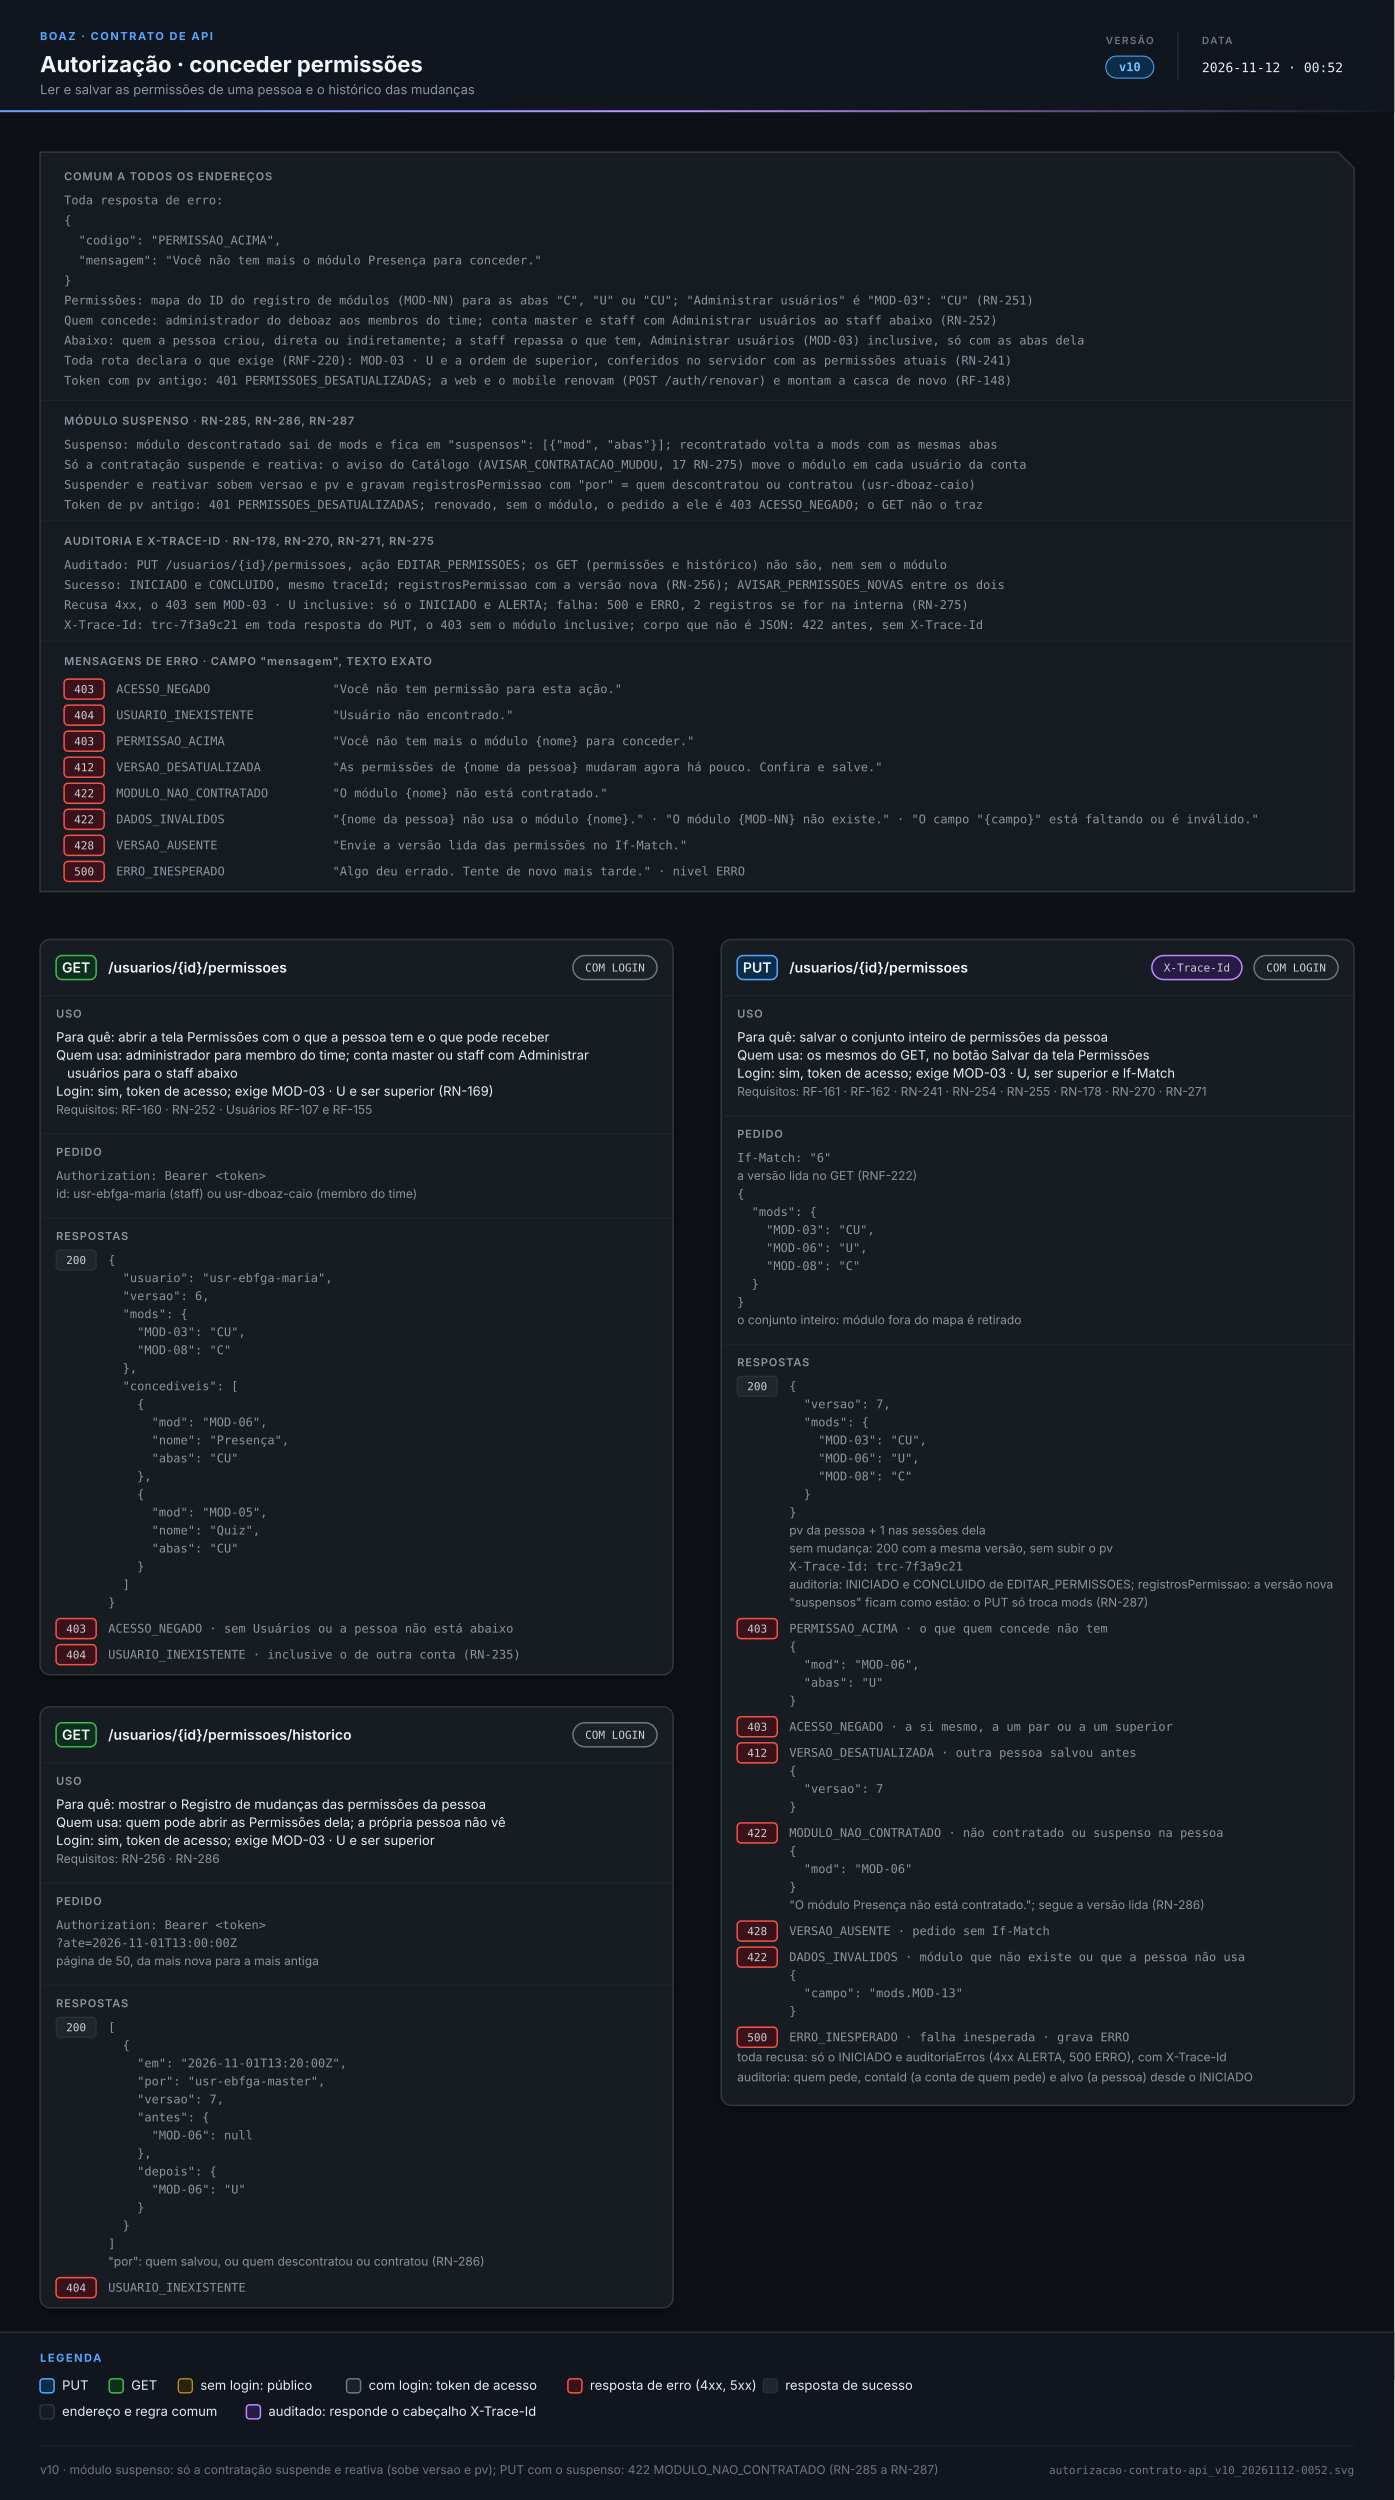
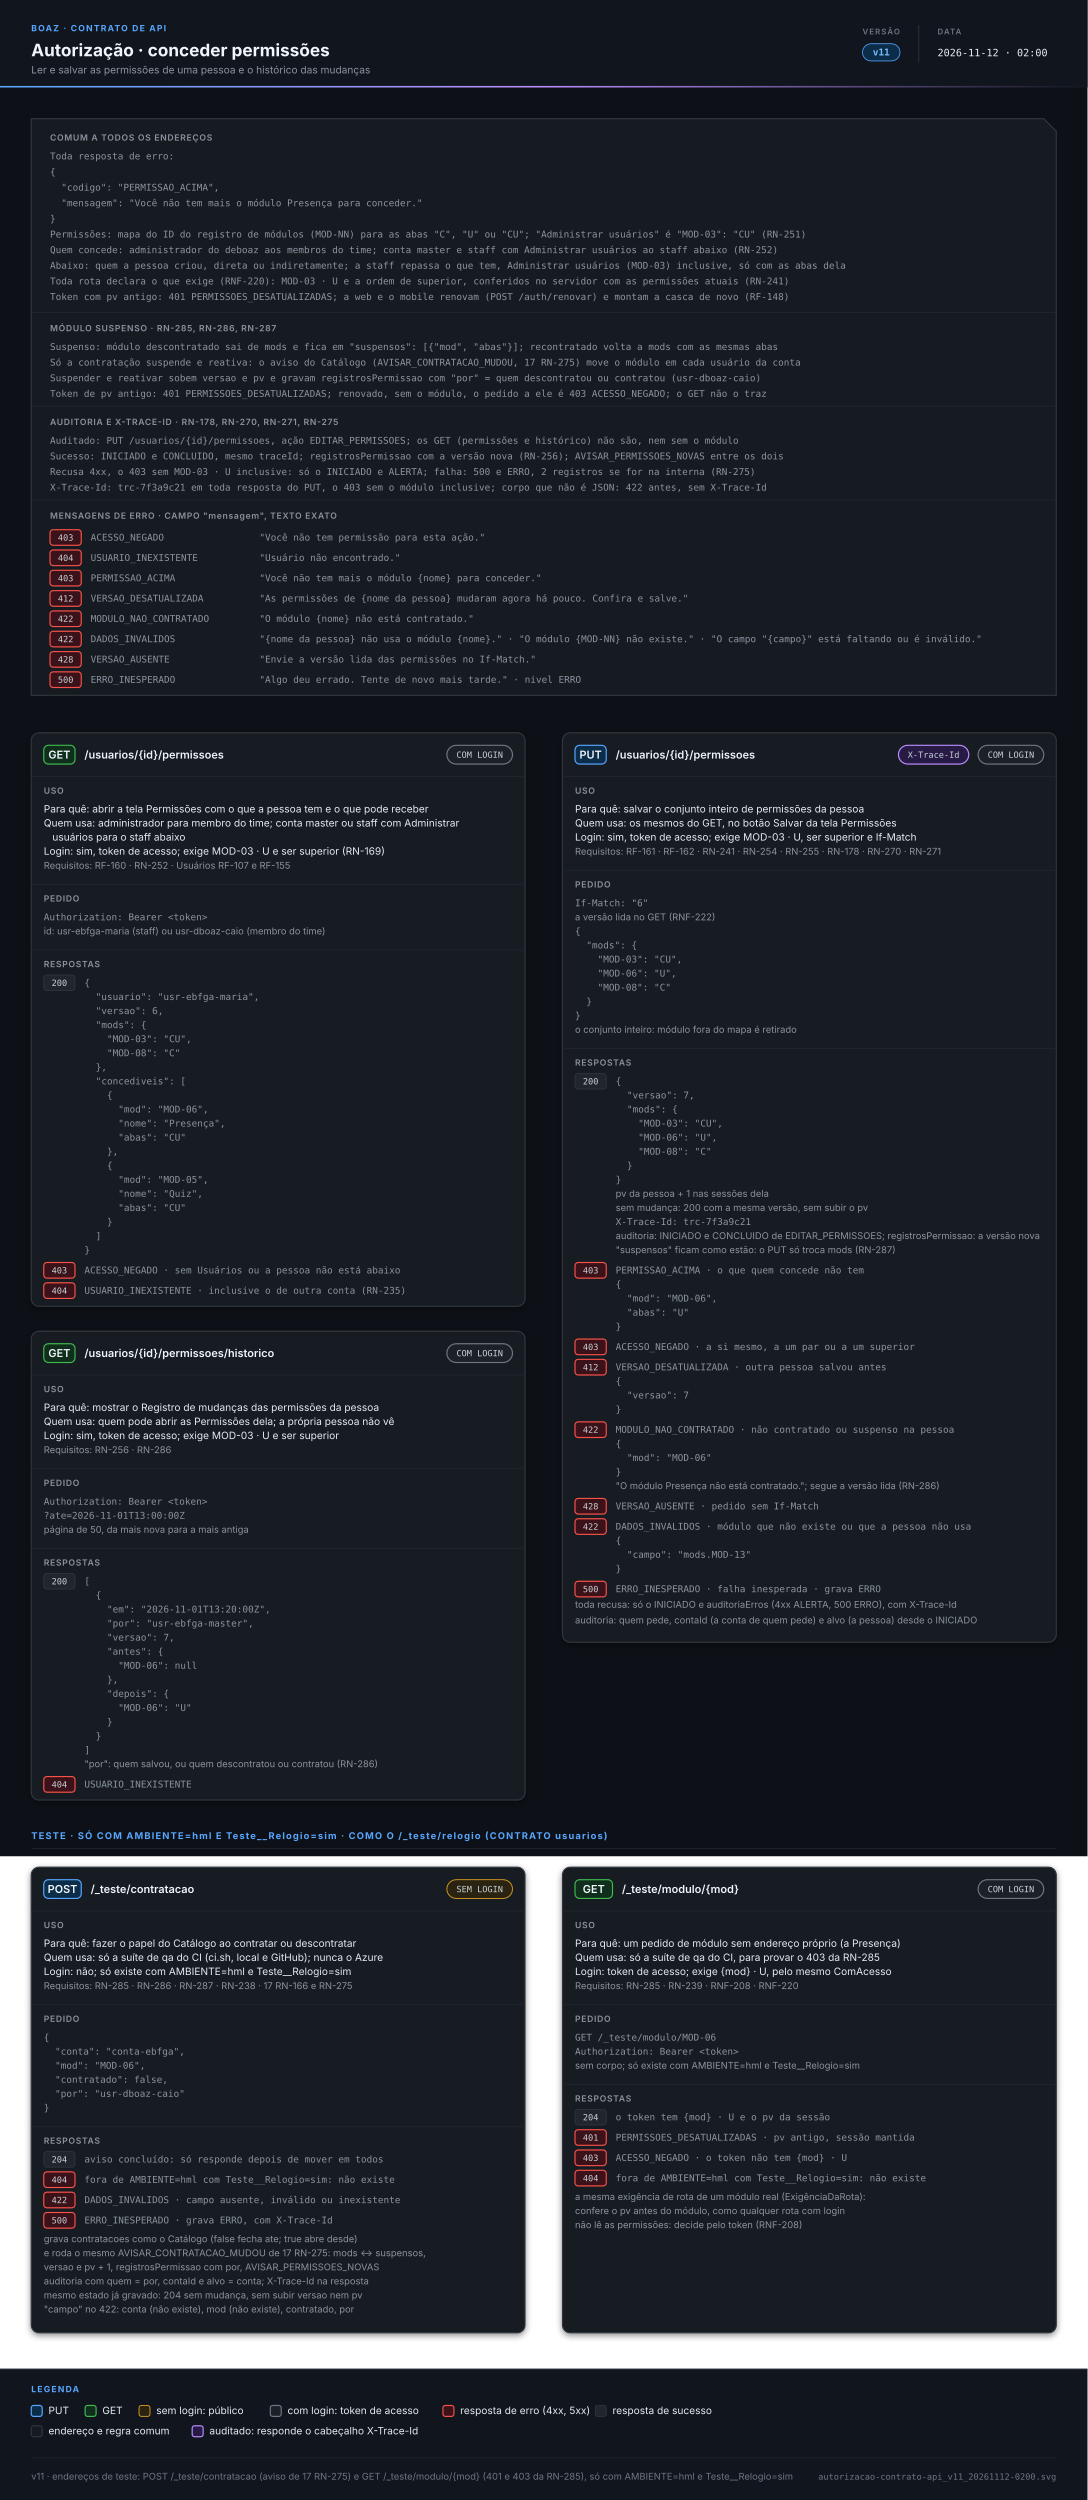
- <svg xmlns="http://www.w3.org/2000/svg" viewBox="0 0 1392 2496" width="1392" height="2496">
+ <svg xmlns="http://www.w3.org/2000/svg" viewBox="0 0 1392 3200" width="1392" height="3200">
  <style>
    /* ── base ─────────────────────────────────────────── */
    .bg            { fill: #0d1117; }
    :root          { background: #0d1117; } /* aberto sozinho no navegador, o fundo escuro cobre a janela toda */
    text           { font-family: Inter, "Segoe UI", Roboto, "Helvetica Neue", Helvetica, Arial, sans-serif; font-size: 13px; fill: #e6edf3; }
    .title         { font-size: 22px; font-weight: 700; fill: #f0f6fc; }
    .subtitle      { font-size: 13px; fill: #8b949e; }
    .section       { font-size: 12px; font-weight: 700; letter-spacing: 0.12em; fill: #58a6ff; }
    .label         { font-size: 13px; fill: #e6edf3; }
    .label-strong  { font-size: 14px; font-weight: 600; fill: #f0f6fc; }
    .label-underline { text-decoration: underline; }
    .muted         { font-size: 12px; fill: #8b949e; }
    .mono          { font-family: "JetBrains Mono", "SF Mono", Menlo, Consolas, monospace; font-size: 12px; fill: #8b949e; }
    .divider       { stroke: #21262d; stroke-width: 1; }
    .panel         { fill: #10151c; stroke: #21262d; stroke-width: 1; }

    /* ── nós: uma cor por papel, no máximo 4 por diagrama ── */
    .node          { fill: #161b22; stroke: #30363d; stroke-width: 1.5; }
    .node-face     { fill: #21262d; stroke: #30363d; stroke-width: 1.5; stroke-linejoin: round; }
    .node-blue     { fill: #0c2d4a; stroke: #58a6ff; stroke-width: 1.5; }
    .node-green    { fill: #0f2e1b; stroke: #3fb950; stroke-width: 1.5; }
    .node-purple   { fill: #271a45; stroke: #bc8cff; stroke-width: 1.5; }
    .node-orange   { fill: #3a2410; stroke: #f0883e; stroke-width: 1.5; }
    .node-red      { fill: #3b1219; stroke: #f85149; stroke-width: 1.5; }
    .node-external { fill: #1c2128; stroke: #6e7681; stroke-width: 1.5; }

    /* ── fronteiras (conta, região, rede, módulo) ─────── */
    .boundary       { fill: #161b22; fill-opacity: 0.35; stroke: #484f58; stroke-width: 1.2; stroke-dasharray: 6 4; }
    .boundary-label { font-size: 11px; font-weight: 600; letter-spacing: 0.08em; fill: #8b949e; }

    /* ── arestas e comunicação ─────────────────────────── */
    .edge          { fill: none; stroke: #8b949e; stroke-width: 1.5; }
    .edge-accent   { fill: none; stroke: #58a6ff; stroke-width: 1.8; }
    .edge-async    { stroke-dasharray: 6 4; }
    .edge-data     { stroke-dasharray: 1 5; stroke-linecap: round; stroke-width: 2.2; }
    .edge-label-bg { fill: #0d1117; }
    .arrow-head    { fill: #8b949e; }
    .arrow-accent  { fill: #58a6ff; }
    .lifeline      { stroke: #30363d; stroke-width: 1.2; stroke-dasharray: 4 4; }
    .chip          { fill: #21262d; stroke: #30363d; stroke-width: 1; }
    .chip-text     { font-family: "JetBrains Mono", "SF Mono", Menlo, Consolas, monospace; font-size: 11px; fill: #c9d1d9; }

    /* ── ícones neutros (#ic-*, #uml-*) ───────────────── */
    .ico           { fill: none; stroke: #c9d1d9; stroke-width: 1.5; stroke-linecap: round; stroke-linejoin: round; }
    .ico-fill      { fill: #c9d1d9; }
    .ico-solid     { fill: #161b22; stroke: #c9d1d9; stroke-width: 1.5; stroke-linejoin: round; }

    /* ── notação UML ───────────────────────────────────── */
    .ink           { fill: #e6edf3; }
    .ink-ring      { fill: none; stroke: #e6edf3; stroke-width: 1.5; }
    .node-note     { fill: #2b2311; stroke: #d29922; stroke-width: 1.2; }
    .uml-keyword   { font-size: 11px; font-style: italic; fill: #8b949e; }
    .activation    { fill: #21262d; stroke: #8b949e; stroke-width: 1.2; }
    .frame-tag     { fill: #21262d; stroke: #484f58; stroke-width: 1.2; }
    .frame-op      { font-size: 11px; font-weight: 700; fill: #c9d1d9; }
    .arrow-open    { fill: none; stroke: #8b949e; stroke-width: 1.4; stroke-linejoin: round; }
    .arrow-hollow  { fill: #0d1117; stroke: #8b949e; stroke-width: 1.2; stroke-linejoin: round; }

    /* ── marca d'água: topo e rodapé (seção 7) ────────── */
    .wm-band       { fill: #11161e; }
    .wm-accent     { fill: url(#marca-acento); }
    .wm-sep        { stroke: #30363d; stroke-width: 1; }
    .wm-frame      { fill: none; stroke: #30363d; stroke-width: 1; }
    .wm-eyebrow    { font-size: 11px; font-weight: 700; letter-spacing: 0.14em; fill: #58a6ff; }
    .wm-meta-label { font-size: 10px; font-weight: 600; letter-spacing: 0.14em; fill: #6e7681; }
    .wm-meta-value { font-family: "JetBrains Mono", "SF Mono", Menlo, Consolas, monospace; font-size: 13px; fill: #e6edf3; }
    .wm-badge      { fill: #0c2d4a; stroke: #58a6ff; stroke-width: 1; }
    .wm-badge-text { font-family: "JetBrains Mono", "SF Mono", Menlo, Consolas, monospace; font-size: 12px; font-weight: 700; fill: #79c0ff; }
    .wm-file       { font-family: "JetBrains Mono", "SF Mono", Menlo, Consolas, monospace; font-size: 11px; fill: #6e7681; }
    .footer        { font-size: 12px; fill: #6e7681; }
  </style>
  <defs>
    <filter id="sombra" x="-10%" y="-10%" width="120%" height="140%">
      <feDropShadow dx="0" dy="3" stdDeviation="4" flood-color="#000000" flood-opacity="0.45" />
    </filter>
    <linearGradient id="marca-acento" x1="0" y1="0" x2="1" y2="0">
      <stop offset="0" stop-color="#58a6ff" />
      <stop offset="0.5" stop-color="#bc8cff" />
      <stop offset="1" stop-color="#bc8cff" stop-opacity="0" />
    </linearGradient>
  </defs>
  <rect class="bg" x="0" y="0" width="1392" height="2376" />
  <g id="marca-topo">
    <rect class="wm-band" x="0" y="0" width="1392" height="112" />
    <rect class="wm-accent" x="0" y="110" width="1392" height="2" />
    <text class="wm-eyebrow" x="40" y="40">BOAZ · CONTRATO DE API</text>
    <text class="title" x="40" y="72">Autorização · conceder permissões</text>
    <text class="subtitle" x="40" y="94">Ler e salvar as permissões de uma pessoa e o histórico das mudanças</text>
    <text class="wm-meta-label" x="1104" y="44">VERSÃO</text>
    <rect class="wm-badge" x="1104" y="56" width="48" height="22" rx="11" />
-     <text class="wm-badge-text" x="1128" y="71" text-anchor="middle">v10</text>
+     <text class="wm-badge-text" x="1128" y="71" text-anchor="middle">v11</text>
    <line class="wm-sep" x1="1176" y1="32" x2="1176" y2="80" />
    <text class="wm-meta-label" x="1200" y="44">DATA</text>
-     <text class="wm-meta-value" x="1200" y="72">2026-11-12 · 00:52</text>
+     <text class="wm-meta-value" x="1200" y="72">2026-11-12 · 02:00</text>
  </g>
  <g id="comum">
    <path class="node" d="M40,152 H1336 L1352,168 V890 H40 Z" />
    <text class="boundary-label" x="64" y="180">COMUM A TODOS OS ENDEREÇOS</text>
    <text class="mono" x="64" y="204">Toda resposta de erro:</text>
    <text class="mono" x="64" y="224">{</text>
    <text class="mono" x="64" y="244" xml:space="preserve">  "codigo": "PERMISSAO_ACIMA",</text>
    <text class="mono" x="64" y="264" xml:space="preserve">  "mensagem": "Você não tem mais o módulo Presença para conceder."</text>
    <text class="mono" x="64" y="284">}</text>
    <text class="mono" x="64" y="304">Permissões: mapa do ID do registro de módulos (MOD-NN) para as abas "C", "U" ou "CU"; "Administrar usuários" é "MOD-03": "CU" (RN-251)</text>
    <text class="mono" x="64" y="324">Quem concede: administrador do deboaz aos membros do time; conta master e staff com Administrar usuários ao staff abaixo (RN-252)</text>
    <text class="mono" x="64" y="344">Abaixo: quem a pessoa criou, direta ou indiretamente; a staff repassa o que tem, Administrar usuários (MOD-03) inclusive, só com as abas dela</text>
    <text class="mono" x="64" y="364">Toda rota declara o que exige (RNF-220): MOD-03 · U e a ordem de superior, conferidos no servidor com as permissões atuais (RN-241)</text>
    <text class="mono" x="64" y="384">Token com pv antigo: 401 PERMISSOES_DESATUALIZADAS; a web e o mobile renovam (POST /auth/renovar) e montam a casca de novo (RF-148)</text>
    <line class="divider" x1="40" y1="400" x2="1352" y2="400" />
    <text class="boundary-label" x="64" y="424">MÓDULO SUSPENSO · RN-285, RN-286, RN-287</text>
    <text class="mono" x="64" y="448">Suspenso: módulo descontratado sai de mods e fica em "suspensos": [{"mod", "abas"}]; recontratado volta a mods com as mesmas abas</text>
    <text class="mono" x="64" y="468">Só a contratação suspende e reativa: o aviso do Catálogo (AVISAR_CONTRATACAO_MUDOU, 17 RN-275) move o módulo em cada usuário da conta</text>
    <text class="mono" x="64" y="488">Suspender e reativar sobem versao e pv e gravam registrosPermissao com "por" = quem descontratou ou contratou (usr-dboaz-caio)</text>
    <text class="mono" x="64" y="508">Token de pv antigo: 401 PERMISSOES_DESATUALIZADAS; renovado, sem o módulo, o pedido a ele é 403 ACESSO_NEGADO; o GET não o traz</text>
    <line class="divider" x1="40" y1="520" x2="1352" y2="520" />
    <text class="boundary-label" x="64" y="664">MENSAGENS DE ERRO · CAMPO "mensagem", TEXTO EXATO</text>
    <text class="boundary-label" x="64" y="544">AUDITORIA E X-TRACE-ID · RN-178, RN-270, RN-271, RN-275</text>
    <text class="mono" x="64" y="568">Auditado: PUT /usuarios/{id}/permissoes, ação EDITAR_PERMISSOES; os GET (permissões e histórico) não são, nem sem o módulo</text>
    <text class="mono" x="64" y="588">Sucesso: INICIADO e CONCLUIDO, mesmo traceId; registrosPermissao com a versão nova (RN-256); AVISAR_PERMISSOES_NOVAS entre os dois</text>
    <text class="mono" x="64" y="608">Recusa 4xx, o 403 sem MOD-03 · U inclusive: só o INICIADO e ALERTA; falha: 500 e ERRO, 2 registros se for na interna (RN-275)</text>
    <text class="mono" x="64" y="628">X-Trace-Id: trc-7f3a9c21 em toda resposta do PUT, o 403 sem o módulo inclusive; corpo que não é JSON: 422 antes, sem X-Trace-Id</text>
    <line class="divider" x1="40" y1="640" x2="1352" y2="640" />
    <rect class="node-red" x="64" y="678" width="40" height="20" rx="4" />
    <text class="chip-text" x="84" y="692" text-anchor="middle">403</text>
    <text class="mono" x="116" y="692">ACESSO_NEGADO</text>
    <text class="mono" x="332" y="692">"Você não tem permissão para esta ação."</text>
    <rect class="node-red" x="64" y="704" width="40" height="20" rx="4" />
    <text class="chip-text" x="84" y="718" text-anchor="middle">404</text>
    <text class="mono" x="116" y="718">USUARIO_INEXISTENTE</text>
    <text class="mono" x="332" y="718">"Usuário não encontrado."</text>
    <rect class="node-red" x="64" y="730" width="40" height="20" rx="4" />
    <text class="chip-text" x="84" y="744" text-anchor="middle">403</text>
    <text class="mono" x="116" y="744">PERMISSAO_ACIMA</text>
    <text class="mono" x="332" y="744">"Você não tem mais o módulo {nome} para conceder."</text>
    <rect class="node-red" x="64" y="756" width="40" height="20" rx="4" />
    <text class="chip-text" x="84" y="770" text-anchor="middle">412</text>
    <text class="mono" x="116" y="770">VERSAO_DESATUALIZADA</text>
    <text class="mono" x="332" y="770">"As permissões de {nome da pessoa} mudaram agora há pouco. Confira e salve."</text>
    <rect class="node-red" x="64" y="782" width="40" height="20" rx="4" />
    <text class="chip-text" x="84" y="796" text-anchor="middle">422</text>
    <text class="mono" x="116" y="796">MODULO_NAO_CONTRATADO</text>
    <text class="mono" x="332" y="796">"O módulo {nome} não está contratado."</text>
    <rect class="node-red" x="64" y="808" width="40" height="20" rx="4" />
    <text class="chip-text" x="84" y="822" text-anchor="middle">422</text>
    <text class="mono" x="116" y="822">DADOS_INVALIDOS</text>
    <text class="mono" x="332" y="822">"{nome da pessoa} não usa o módulo {nome}." · "O módulo {MOD-NN} não existe." · "O campo "{campo}" está faltando ou é inválido."</text>
    <rect class="node-red" x="64" y="834" width="40" height="20" rx="4" />
    <text class="chip-text" x="84" y="848" text-anchor="middle">428</text>
    <text class="mono" x="116" y="848">VERSAO_AUSENTE</text>
    <text class="mono" x="332" y="848">"Envie a versão lida das permissões no If-Match."</text>
    <rect class="node-red" x="64" y="860" width="40" height="20" rx="4" />
    <text class="chip-text" x="84" y="874" text-anchor="middle">500</text>
    <text class="mono" x="116" y="874">ERRO_INESPERADO</text>
    <text class="mono" x="332" y="874">"Algo deu errado. Tente de novo mais tarde." · nivel ERRO</text>
  </g>
  <g id="enderecos" transform="translate(0,514)">
    <g id="ep-get-usuarios-id-permissoes">
      <g filter="url(#sombra)">
        <rect class="node" x="40" y="424" width="632" height="734" rx="10" />
      </g>
      <rect class="node-green" x="56" y="440" width="40" height="24" rx="6" />
      <text class="label-strong" x="76.0" y="457" text-anchor="middle">GET</text>
      <text class="label-strong" x="108" y="457">/usuarios/{id}/permissoes</text>
      <rect class="node-external" x="572" y="440" width="84" height="24" rx="12" />
      <text class="chip-text" x="614.0" y="456" text-anchor="middle">COM LOGIN</text>
      <line class="divider" x1="40" y1="480" x2="672" y2="480" />
      <text class="boundary-label" x="56" y="502">USO</text>
      <text class="label" x="56" y="526">Para quê: abrir a tela Permissões com o que a pessoa tem e o que pode receber</text>
      <text class="label" x="56" y="544">Quem usa: administrador para membro do time; conta master ou staff com Administrar</text>
      <text class="label" x="56" y="562" xml:space="preserve">   usuários para o staff abaixo</text>
      <text class="label" x="56" y="580">Login: sim, token de acesso; exige MOD-03 · U e ser superior (RN-169)</text>
      <text class="muted" x="56" y="598">Requisitos: RF-160 · RN-252 · Usuários RF-107 e RF-155</text>
      <line class="divider" x1="40" y1="618" x2="672" y2="618" />
      <text class="boundary-label" x="56" y="640">PEDIDO</text>
      <text class="mono" x="56" y="664">Authorization: Bearer &lt;token&gt;</text>
      <text class="muted" x="56" y="682">id: usr-ebfga-maria (staff) ou usr-dboaz-caio (membro do time)</text>
      <line class="divider" x1="40" y1="702" x2="672" y2="702" />
      <text class="boundary-label" x="56" y="724">RESPOSTAS</text>
      <rect class="chip" x="56" y="734" width="40" height="20" rx="4" />
      <text class="chip-text" x="76" y="748" text-anchor="middle">200</text>
      <text class="mono" x="108" y="748">{</text>
      <text class="mono" x="108" y="766" xml:space="preserve">  "usuario": "usr-ebfga-maria",</text>
      <text class="mono" x="108" y="784" xml:space="preserve">  "versao": 6,</text>
      <text class="mono" x="108" y="802" xml:space="preserve">  "mods": {</text>
      <text class="mono" x="108" y="820" xml:space="preserve">    "MOD-03": "CU",</text>
      <text class="mono" x="108" y="838" xml:space="preserve">    "MOD-08": "C"</text>
      <text class="mono" x="108" y="856" xml:space="preserve">  },</text>
      <text class="mono" x="108" y="874" xml:space="preserve">  "concediveis": [</text>
      <text class="mono" x="108" y="892" xml:space="preserve">    {</text>
      <text class="mono" x="108" y="910" xml:space="preserve">      "mod": "MOD-06",</text>
      <text class="mono" x="108" y="928" xml:space="preserve">      "nome": "Presença",</text>
      <text class="mono" x="108" y="946" xml:space="preserve">      "abas": "CU"</text>
      <text class="mono" x="108" y="964" xml:space="preserve">    },</text>
      <text class="mono" x="108" y="982" xml:space="preserve">    {</text>
      <text class="mono" x="108" y="1000" xml:space="preserve">      "mod": "MOD-05",</text>
      <text class="mono" x="108" y="1018" xml:space="preserve">      "nome": "Quiz",</text>
      <text class="mono" x="108" y="1036" xml:space="preserve">      "abas": "CU"</text>
      <text class="mono" x="108" y="1054" xml:space="preserve">    }</text>
      <text class="mono" x="108" y="1072" xml:space="preserve">  ]</text>
      <text class="mono" x="108" y="1090">}</text>
      <rect class="node-red" x="56" y="1102" width="40" height="20" rx="4" />
      <text class="chip-text" x="76" y="1116" text-anchor="middle">403</text>
      <text class="mono" x="108" y="1116">ACESSO_NEGADO · sem Usuários ou a pessoa não está abaixo</text>
      <rect class="node-red" x="56" y="1128" width="40" height="20" rx="4" />
      <text class="chip-text" x="76" y="1142" text-anchor="middle">404</text>
      <text class="mono" x="108" y="1142">USUARIO_INEXISTENTE · inclusive o de outra conta (RN-235)</text>
    </g>
    <g id="ep-put-usuarios-id-permissoes">
      <g filter="url(#sombra)">
        <rect class="node" x="720" y="424" width="632" height="1164" rx="10" />
      </g>
      <rect class="node-blue" x="736" y="440" width="40" height="24" rx="6" />
      <text class="label-strong" x="756.0" y="457" text-anchor="middle">PUT</text>
      <text class="label-strong" x="788" y="457">/usuarios/{id}/permissoes</text>
      <rect class="node-external" x="1252" y="440" width="84" height="24" rx="12" />
      <text class="chip-text" x="1294.0" y="456" text-anchor="middle">COM LOGIN</text>
      <rect class="node-purple" x="1150" y="440" width="90" height="24" rx="12" />
      <text class="chip-text" x="1195.0" y="456" text-anchor="middle">X-Trace-Id</text>
      <line class="divider" x1="720" y1="480" x2="1352" y2="480" />
      <text class="boundary-label" x="736" y="502">USO</text>
      <text class="label" x="736" y="526">Para quê: salvar o conjunto inteiro de permissões da pessoa</text>
      <text class="label" x="736" y="544">Quem usa: os mesmos do GET, no botão Salvar da tela Permissões</text>
      <text class="label" x="736" y="562">Login: sim, token de acesso; exige MOD-03 · U, ser superior e If-Match</text>
      <text class="muted" x="736" y="580">Requisitos: RF-161 · RF-162 · RN-241 · RN-254 · RN-255 · RN-178 · RN-270 · RN-271</text>
      <line class="divider" x1="720" y1="600" x2="1352" y2="600" />
      <text class="boundary-label" x="736" y="622">PEDIDO</text>
      <text class="mono" x="736" y="646">If-Match: "6"</text>
      <text class="muted" x="736" y="664">a versão lida no GET (RNF-222)</text>
      <text class="mono" x="736" y="682">{</text>
      <text class="mono" x="736" y="700" xml:space="preserve">  "mods": {</text>
      <text class="mono" x="736" y="718" xml:space="preserve">    "MOD-03": "CU",</text>
      <text class="mono" x="736" y="736" xml:space="preserve">    "MOD-06": "U",</text>
      <text class="mono" x="736" y="754" xml:space="preserve">    "MOD-08": "C"</text>
      <text class="mono" x="736" y="772" xml:space="preserve">  }</text>
      <text class="mono" x="736" y="790">}</text>
      <text class="muted" x="736" y="808">o conjunto inteiro: módulo fora do mapa é retirado</text>
      <line class="divider" x1="720" y1="828" x2="1352" y2="828" />
      <text class="boundary-label" x="736" y="850">RESPOSTAS</text>
      <rect class="chip" x="736" y="860" width="40" height="20" rx="4" />
      <text class="chip-text" x="756" y="874" text-anchor="middle">200</text>
      <text class="mono" x="788" y="874">{</text>
      <text class="mono" x="788" y="892" xml:space="preserve">  "versao": 7,</text>
      <text class="mono" x="788" y="910" xml:space="preserve">  "mods": {</text>
      <text class="mono" x="788" y="928" xml:space="preserve">    "MOD-03": "CU",</text>
      <text class="mono" x="788" y="946" xml:space="preserve">    "MOD-06": "U",</text>
      <text class="mono" x="788" y="964" xml:space="preserve">    "MOD-08": "C"</text>
      <text class="mono" x="788" y="982" xml:space="preserve">  }</text>
      <text class="mono" x="788" y="1000">}</text>
      <text class="muted" x="788" y="1018">pv da pessoa + 1 nas sessões dela</text>
      <text class="muted" x="788" y="1036">sem mudança: 200 com a mesma versão, sem subir o pv</text>
      <text class="mono" x="788" y="1054">X-Trace-Id: trc-7f3a9c21</text>
      <text class="muted" x="788" y="1072">auditoria: INICIADO e CONCLUIDO de EDITAR_PERMISSOES; registrosPermissao: a versão nova</text>
      <text class="muted" x="788" y="1090">"suspensos" ficam como estão: o PUT só troca mods (RN-287)</text>
      <rect class="node-red" x="736" y="1102" width="40" height="20" rx="4" />
      <text class="chip-text" x="756" y="1116" text-anchor="middle">403</text>
      <text class="mono" x="788" y="1116">PERMISSAO_ACIMA · o que quem concede não tem</text>
      <text class="mono" x="788" y="1134">{</text>
      <text class="mono" x="788" y="1152" xml:space="preserve">  "mod": "MOD-06",</text>
      <text class="mono" x="788" y="1170" xml:space="preserve">  "abas": "U"</text>
      <text class="mono" x="788" y="1188">}</text>
      <rect class="node-red" x="736" y="1200" width="40" height="20" rx="4" />
      <text class="chip-text" x="756" y="1214" text-anchor="middle">403</text>
      <text class="mono" x="788" y="1214">ACESSO_NEGADO · a si mesmo, a um par ou a um superior</text>
      <rect class="node-red" x="736" y="1226" width="40" height="20" rx="4" />
      <text class="chip-text" x="756" y="1240" text-anchor="middle">412</text>
      <text class="mono" x="788" y="1240">VERSAO_DESATUALIZADA · outra pessoa salvou antes</text>
      <text class="mono" x="788" y="1258">{</text>
      <text class="mono" x="788" y="1276" xml:space="preserve">  "versao": 7</text>
      <text class="mono" x="788" y="1294">}</text>
      <rect class="node-red" x="736" y="1306" width="40" height="20" rx="4" />
      <text class="chip-text" x="756" y="1320" text-anchor="middle">422</text>
      <text class="mono" x="788" y="1320">MODULO_NAO_CONTRATADO · não contratado ou suspenso na pessoa</text>
      <text class="mono" x="788" y="1338">{</text>
      <text class="mono" x="788" y="1356" xml:space="preserve">  "mod": "MOD-06"</text>
      <text class="mono" x="788" y="1374">}</text>
      <text class="muted" x="788" y="1392">"O módulo Presença não está contratado."; segue a versão lida (RN-286)</text>
      <rect class="node-red" x="736" y="1404" width="40" height="20" rx="4" />
      <text class="chip-text" x="756" y="1418" text-anchor="middle">428</text>
      <text class="mono" x="788" y="1418">VERSAO_AUSENTE · pedido sem If-Match</text>
      <rect class="node-red" x="736" y="1430" width="40" height="20" rx="4" />
      <text class="chip-text" x="756" y="1444" text-anchor="middle">422</text>
      <text class="mono" x="788" y="1444">DADOS_INVALIDOS · módulo que não existe ou que a pessoa não usa</text>
      <text class="mono" x="788" y="1462">{</text>
      <text class="mono" x="788" y="1480" xml:space="preserve">  "campo": "mods.MOD-13"</text>
      <text class="mono" x="788" y="1498">}</text>
      <rect class="node-red" x="736" y="1510" width="40" height="20" rx="4" />
      <text class="chip-text" x="756" y="1524" text-anchor="middle">500</text>
      <text class="mono" x="788" y="1524">ERRO_INESPERADO · falha inesperada · grava ERRO</text>
      <text class="muted" x="736" y="1544">toda recusa: só o INICIADO e auditoriaErros (4xx ALERTA, 500 ERRO), com X-Trace-Id</text>
      <text class="muted" x="736" y="1564">auditoria: quem pede, contaId (a conta de quem pede) e alvo (a pessoa) desde o INICIADO</text>
    </g>
    <g id="ep-get-usuarios-id-permissoes-historico">
      <g filter="url(#sombra)">
        <rect class="node" x="40" y="1190" width="632" height="600" rx="10" />
      </g>
      <rect class="node-green" x="56" y="1206" width="40" height="24" rx="6" />
      <text class="label-strong" x="76.0" y="1223" text-anchor="middle">GET</text>
      <text class="label-strong" x="108" y="1223">/usuarios/{id}/permissoes/historico</text>
      <rect class="node-external" x="572" y="1206" width="84" height="24" rx="12" />
      <text class="chip-text" x="614.0" y="1222" text-anchor="middle">COM LOGIN</text>
      <line class="divider" x1="40" y1="1246" x2="672" y2="1246" />
      <text class="boundary-label" x="56" y="1268">USO</text>
      <text class="label" x="56" y="1292">Para quê: mostrar o Registro de mudanças das permissões da pessoa</text>
      <text class="label" x="56" y="1310">Quem usa: quem pode abrir as Permissões dela; a própria pessoa não vê</text>
      <text class="label" x="56" y="1328">Login: sim, token de acesso; exige MOD-03 · U e ser superior</text>
      <text class="muted" x="56" y="1346">Requisitos: RN-256 · RN-286</text>
      <line class="divider" x1="40" y1="1366" x2="672" y2="1366" />
      <text class="boundary-label" x="56" y="1388">PEDIDO</text>
      <text class="mono" x="56" y="1412">Authorization: Bearer &lt;token&gt;</text>
      <text class="mono" x="56" y="1430">?ate=2026-11-01T13:00:00Z</text>
      <text class="muted" x="56" y="1448">página de 50, da mais nova para a mais antiga</text>
      <line class="divider" x1="40" y1="1468" x2="672" y2="1468" />
      <text class="boundary-label" x="56" y="1490">RESPOSTAS</text>
      <rect class="chip" x="56" y="1500" width="40" height="20" rx="4" />
      <text class="chip-text" x="76" y="1514" text-anchor="middle">200</text>
      <text class="mono" x="108" y="1514">[</text>
      <text class="mono" x="108" y="1532" xml:space="preserve">  {</text>
      <text class="mono" x="108" y="1550" xml:space="preserve">    "em": "2026-11-01T13:20:00Z",</text>
      <text class="mono" x="108" y="1568" xml:space="preserve">    "por": "usr-ebfga-master",</text>
      <text class="mono" x="108" y="1586" xml:space="preserve">    "versao": 7,</text>
      <text class="mono" x="108" y="1604" xml:space="preserve">    "antes": {</text>
      <text class="mono" x="108" y="1622" xml:space="preserve">      "MOD-06": null</text>
      <text class="mono" x="108" y="1640" xml:space="preserve">    },</text>
      <text class="mono" x="108" y="1658" xml:space="preserve">    "depois": {</text>
      <text class="mono" x="108" y="1676" xml:space="preserve">      "MOD-06": "U"</text>
      <text class="mono" x="108" y="1694" xml:space="preserve">    }</text>
      <text class="mono" x="108" y="1712" xml:space="preserve">  }</text>
      <text class="mono" x="108" y="1730">]</text>
      <text class="muted" x="108" y="1748">"por": quem salvou, ou quem descontratou ou contratou (RN-286)</text>
      <rect class="node-red" x="56" y="1760" width="40" height="20" rx="4" />
      <text class="chip-text" x="76" y="1774" text-anchor="middle">404</text>
      <text class="mono" x="108" y="1774">USUARIO_INEXISTENTE</text>
    </g>
+     <g id="grupo-teste">
+       <text class="section" x="40" y="1840">TESTE · SÓ COM AMBIENTE=hml E Teste__Relogio=sim · COMO O /_teste/relogio (CONTRATO usuarios)</text>
+       <line class="divider" x1="40" y1="1852" x2="1352" y2="1852" />
+     </g>
+     <g id="ep-teste-contratacao">
+       <g filter="url(#sombra)">
+         <rect class="node" x="40" y="1876" width="632" height="596" rx="10" />
+       </g>
+       <rect class="node-blue" x="56" y="1892" width="48" height="24" rx="6" />
+       <text class="label-strong" x="80" y="1909" text-anchor="middle">POST</text>
+       <text class="label-strong" x="116" y="1909">/_teste/contratacao</text>
+       <rect class="node-note" x="572" y="1892" width="84" height="24" rx="12" />
+       <text class="chip-text" x="614" y="1908" text-anchor="middle">SEM LOGIN</text>
+       <line class="divider" x1="40" y1="1932" x2="672" y2="1932" />
+       <text class="boundary-label" x="56" y="1954">USO</text>
+       <text class="label" x="56" y="1978" xml:space="preserve">Para quê: fazer o papel do Catálogo ao contratar ou descontratar</text>
+       <text class="label" x="56" y="1996" xml:space="preserve">Quem usa: só a suíte de qa do CI (ci.sh, local e GitHub); nunca o Azure</text>
+       <text class="label" x="56" y="2014" xml:space="preserve">Login: não; só existe com AMBIENTE=hml e Teste__Relogio=sim</text>
+       <text class="muted" x="56" y="2032" xml:space="preserve">Requisitos: RN-285 · RN-286 · RN-287 · RN-238 · 17 RN-166 e RN-275</text>
+       <line class="divider" x1="40" y1="2052" x2="672" y2="2052" />
+       <text class="boundary-label" x="56" y="2074">PEDIDO</text>
+       <text class="mono" x="56" y="2098" xml:space="preserve">{</text>
+       <text class="mono" x="56" y="2116" xml:space="preserve">  "conta": "conta-ebfga",</text>
+       <text class="mono" x="56" y="2134" xml:space="preserve">  "mod": "MOD-06",</text>
+       <text class="mono" x="56" y="2152" xml:space="preserve">  "contratado": false,</text>
+       <text class="mono" x="56" y="2170" xml:space="preserve">  "por": "usr-dboaz-caio"</text>
+       <text class="mono" x="56" y="2188" xml:space="preserve">}</text>
+       <line class="divider" x1="40" y1="2208" x2="672" y2="2208" />
+       <text class="boundary-label" x="56" y="2230">RESPOSTAS</text>
+       <rect class="chip" x="56" y="2240" width="40" height="20" rx="4" />
+       <text class="chip-text" x="76" y="2254" text-anchor="middle">204</text>
+       <text class="mono" x="108" y="2254" xml:space="preserve">aviso concluído: só responde depois de mover em todos</text>
+       <rect class="node-red" x="56" y="2266" width="40" height="20" rx="4" />
+       <text class="chip-text" x="76" y="2280" text-anchor="middle">404</text>
+       <text class="mono" x="108" y="2280" xml:space="preserve">fora de AMBIENTE=hml com Teste__Relogio=sim: não existe</text>
+       <rect class="node-red" x="56" y="2292" width="40" height="20" rx="4" />
+       <text class="chip-text" x="76" y="2306" text-anchor="middle">422</text>
+       <text class="mono" x="108" y="2306" xml:space="preserve">DADOS_INVALIDOS · campo ausente, inválido ou inexistente</text>
+       <rect class="node-red" x="56" y="2318" width="40" height="20" rx="4" />
+       <text class="chip-text" x="76" y="2332" text-anchor="middle">500</text>
+       <text class="mono" x="108" y="2332" xml:space="preserve">ERRO_INESPERADO · grava ERRO, com X-Trace-Id</text>
+       <text class="muted" x="56" y="2356" xml:space="preserve">grava contratacoes como o Catálogo (false fecha ate; true abre desde)</text>
+       <text class="muted" x="56" y="2374" xml:space="preserve">e roda o mesmo AVISAR_CONTRATACAO_MUDOU de 17 RN-275: mods ↔ suspensos,</text>
+       <text class="muted" x="56" y="2392" xml:space="preserve">versao e pv + 1, registrosPermissao com por, AVISAR_PERMISSOES_NOVAS</text>
+       <text class="muted" x="56" y="2410" xml:space="preserve">auditoria com quem = por, contaId e alvo = conta; X-Trace-Id na resposta</text>
+       <text class="muted" x="56" y="2428" xml:space="preserve">mesmo estado já gravado: 204 sem mudança, sem subir versao nem pv</text>
+       <text class="muted" x="56" y="2446" xml:space="preserve">"campo" no 422: conta (não existe), mod (não existe), contratado, por</text>
+     </g>
+     <g id="ep-teste-modulo">
+       <g filter="url(#sombra)">
+         <rect class="node" x="720" y="1876" width="632" height="596" rx="10" />
+       </g>
+       <rect class="node-green" x="736" y="1892" width="48" height="24" rx="6" />
+       <text class="label-strong" x="760" y="1909" text-anchor="middle">GET</text>
+       <text class="label-strong" x="796" y="1909">/_teste/modulo/{mod}</text>
+       <rect class="node-external" x="1252" y="1892" width="84" height="24" rx="12" />
+       <text class="chip-text" x="1294" y="1908" text-anchor="middle">COM LOGIN</text>
+       <line class="divider" x1="720" y1="1932" x2="1352" y2="1932" />
+       <text class="boundary-label" x="736" y="1954">USO</text>
+       <text class="label" x="736" y="1978" xml:space="preserve">Para quê: um pedido de módulo sem endereço próprio (a Presença)</text>
+       <text class="label" x="736" y="1996" xml:space="preserve">Quem usa: só a suíte de qa do CI, para provar o 403 da RN-285</text>
+       <text class="label" x="736" y="2014" xml:space="preserve">Login: token de acesso; exige {mod} · U, pelo mesmo ComAcesso</text>
+       <text class="muted" x="736" y="2032" xml:space="preserve">Requisitos: RN-285 · RN-239 · RNF-208 · RNF-220</text>
+       <line class="divider" x1="720" y1="2052" x2="1352" y2="2052" />
+       <text class="boundary-label" x="736" y="2074">PEDIDO</text>
+       <text class="mono" x="736" y="2098" xml:space="preserve">GET /_teste/modulo/MOD-06</text>
+       <text class="mono" x="736" y="2116" xml:space="preserve">Authorization: Bearer &lt;token&gt;</text>
+       <text class="muted" x="736" y="2134" xml:space="preserve">sem corpo; só existe com AMBIENTE=hml e Teste__Relogio=sim</text>
+       <line class="divider" x1="720" y1="2154" x2="1352" y2="2154" />
+       <text class="boundary-label" x="736" y="2176">RESPOSTAS</text>
+       <rect class="chip" x="736" y="2186" width="40" height="20" rx="4" />
+       <text class="chip-text" x="756" y="2200" text-anchor="middle">204</text>
+       <text class="mono" x="788" y="2200" xml:space="preserve">o token tem {mod} · U e o pv da sessão</text>
+       <rect class="node-red" x="736" y="2212" width="40" height="20" rx="4" />
+       <text class="chip-text" x="756" y="2226" text-anchor="middle">401</text>
+       <text class="mono" x="788" y="2226" xml:space="preserve">PERMISSOES_DESATUALIZADAS · pv antigo, sessão mantida</text>
+       <rect class="node-red" x="736" y="2238" width="40" height="20" rx="4" />
+       <text class="chip-text" x="756" y="2252" text-anchor="middle">403</text>
+       <text class="mono" x="788" y="2252" xml:space="preserve">ACESSO_NEGADO · o token não tem {mod} · U</text>
+       <rect class="node-red" x="736" y="2264" width="40" height="20" rx="4" />
+       <text class="chip-text" x="756" y="2278" text-anchor="middle">404</text>
+       <text class="mono" x="788" y="2278" xml:space="preserve">fora de AMBIENTE=hml com Teste__Relogio=sim: não existe</text>
+       <text class="muted" x="736" y="2302" xml:space="preserve">a mesma exigência de rota de um módulo real (ExigênciaDaRota):</text>
+       <text class="muted" x="736" y="2320" xml:space="preserve">confere o pv antes do módulo, como qualquer rota com login</text>
+       <text class="muted" x="736" y="2338" xml:space="preserve">não lê as permissões: decide pelo token (RNF-208)</text>
+     </g>
  </g>
-   <g id="marca-rodape" transform="translate(0,2328)">
+   <g id="marca-rodape" transform="translate(0,3032)">
    <rect class="wm-band" x="0" y="0" width="1392" height="168" />
    <line class="wm-sep" x1="0" y1="0.5" x2="1392" y2="0.5" />
    <text class="wm-eyebrow" x="40" y="30">LEGENDA</text>
    <rect class="node-blue" x="40" y="47" width="14" height="14" rx="3" />
    <text class="label" x="62" y="58">PUT</text>
    <rect class="node-green" x="109" y="47" width="14" height="14" rx="3" />
    <text class="label" x="131" y="58">GET</text>
    <rect class="node-note" x="178" y="47" width="14" height="14" rx="3" />
    <text class="label" x="200" y="58">sem login: público</text>
    <rect class="node-external" x="346" y="47" width="14" height="14" rx="3" />
    <text class="label" x="368" y="58">com login: token de acesso</text>
    <rect class="node-red" x="567" y="47" width="14" height="14" rx="3" />
    <text class="label" x="589" y="58">resposta de erro (4xx, 5xx)</text>
    <rect class="chip" x="762" y="47" width="14" height="14" rx="3" />
    <text class="label" x="784" y="58">resposta de sucesso</text>
    <rect class="node" x="40" y="73" width="14" height="14" rx="3" />
    <text class="label" x="62" y="84">endereço e regra comum</text>
    <rect class="node-purple" x="246" y="73" width="14" height="14" rx="3" />
    <text class="label" x="268" y="84">auditado: responde o cabeçalho X-Trace-Id</text>
    <line class="divider" x1="40" y1="114" x2="1352" y2="114" />
-     <text class="footer" x="40" y="142">v10 · módulo suspenso: só a contratação suspende e reativa (sobe versao e pv); PUT com o suspenso: 422 MODULO_NAO_CONTRATADO (RN-285 a RN-287)</text>
-     <text class="wm-file" x="1352" y="142" text-anchor="end">autorizacao-contrato-api_v10_20261112-0052.svg</text>
+     <text class="footer" x="40" y="142">v11 · endereços de teste: POST /_teste/contratacao (aviso de 17 RN-275) e GET /_teste/modulo/{mod} (401 e 403 da RN-285), só com AMBIENTE=hml e Teste__Relogio=sim</text>
+     <text class="wm-file" x="1352" y="142" text-anchor="end">autorizacao-contrato-api_v11_20261112-0200.svg</text>
  </g>
</svg>
